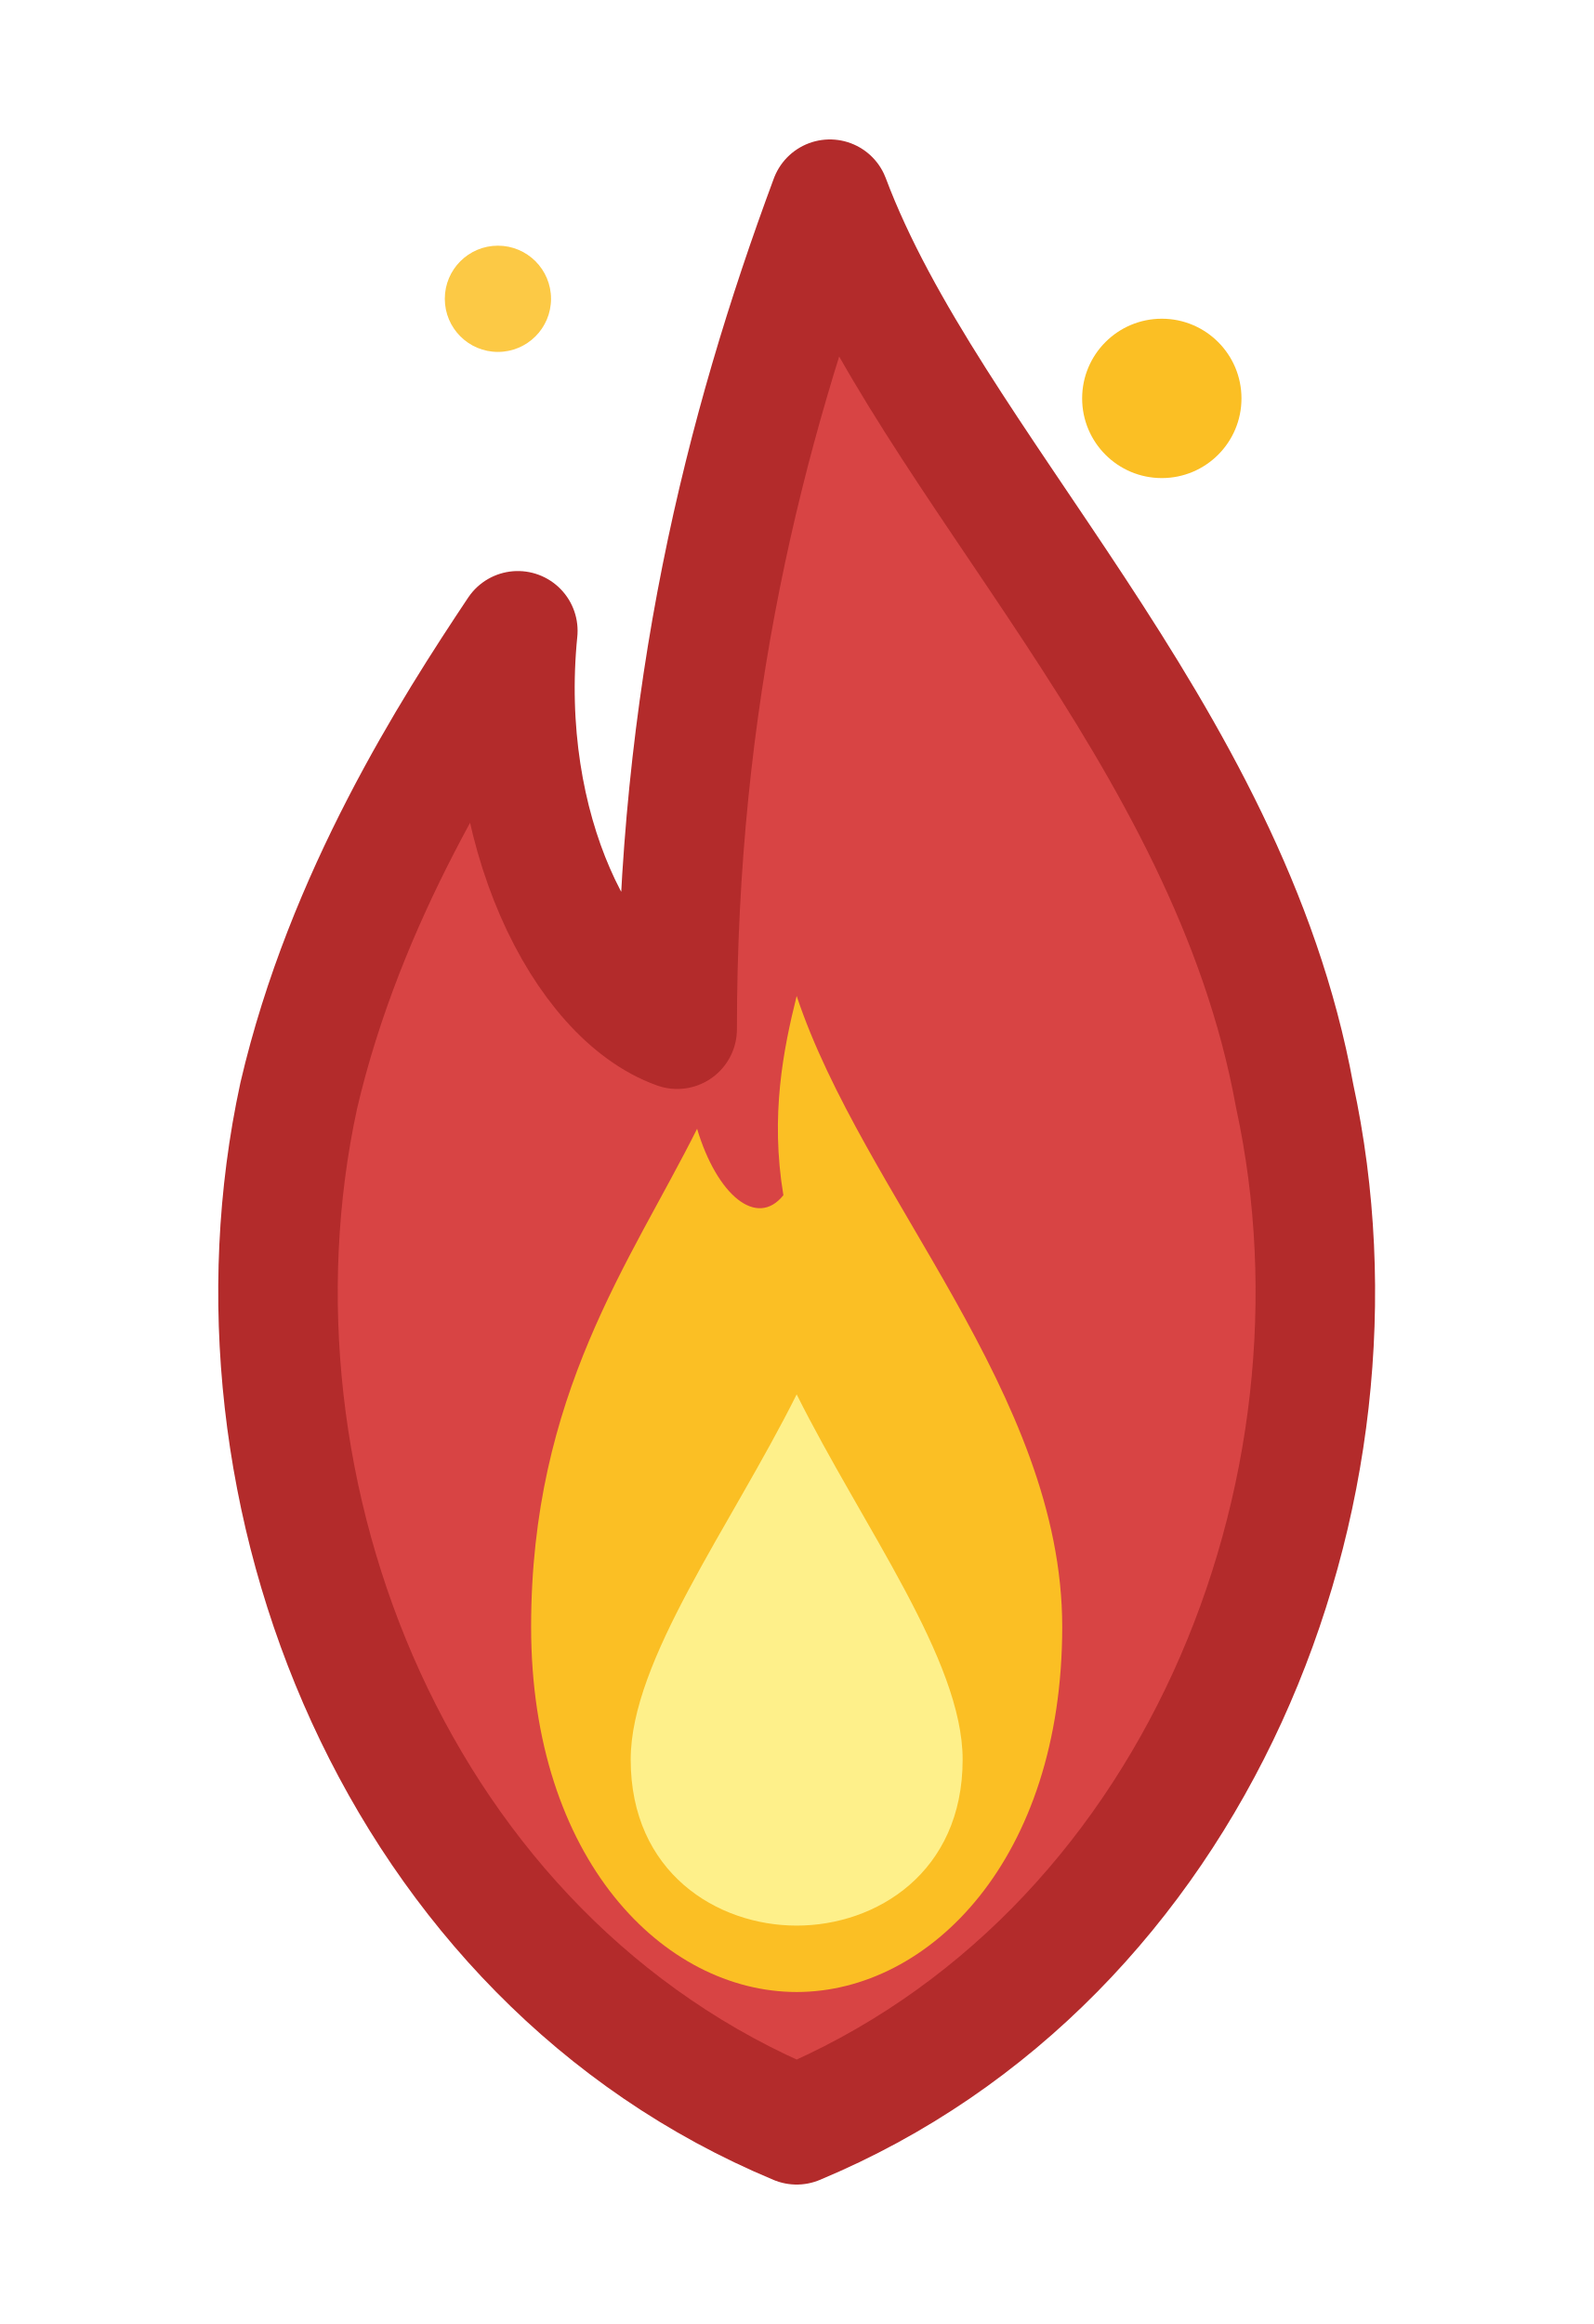
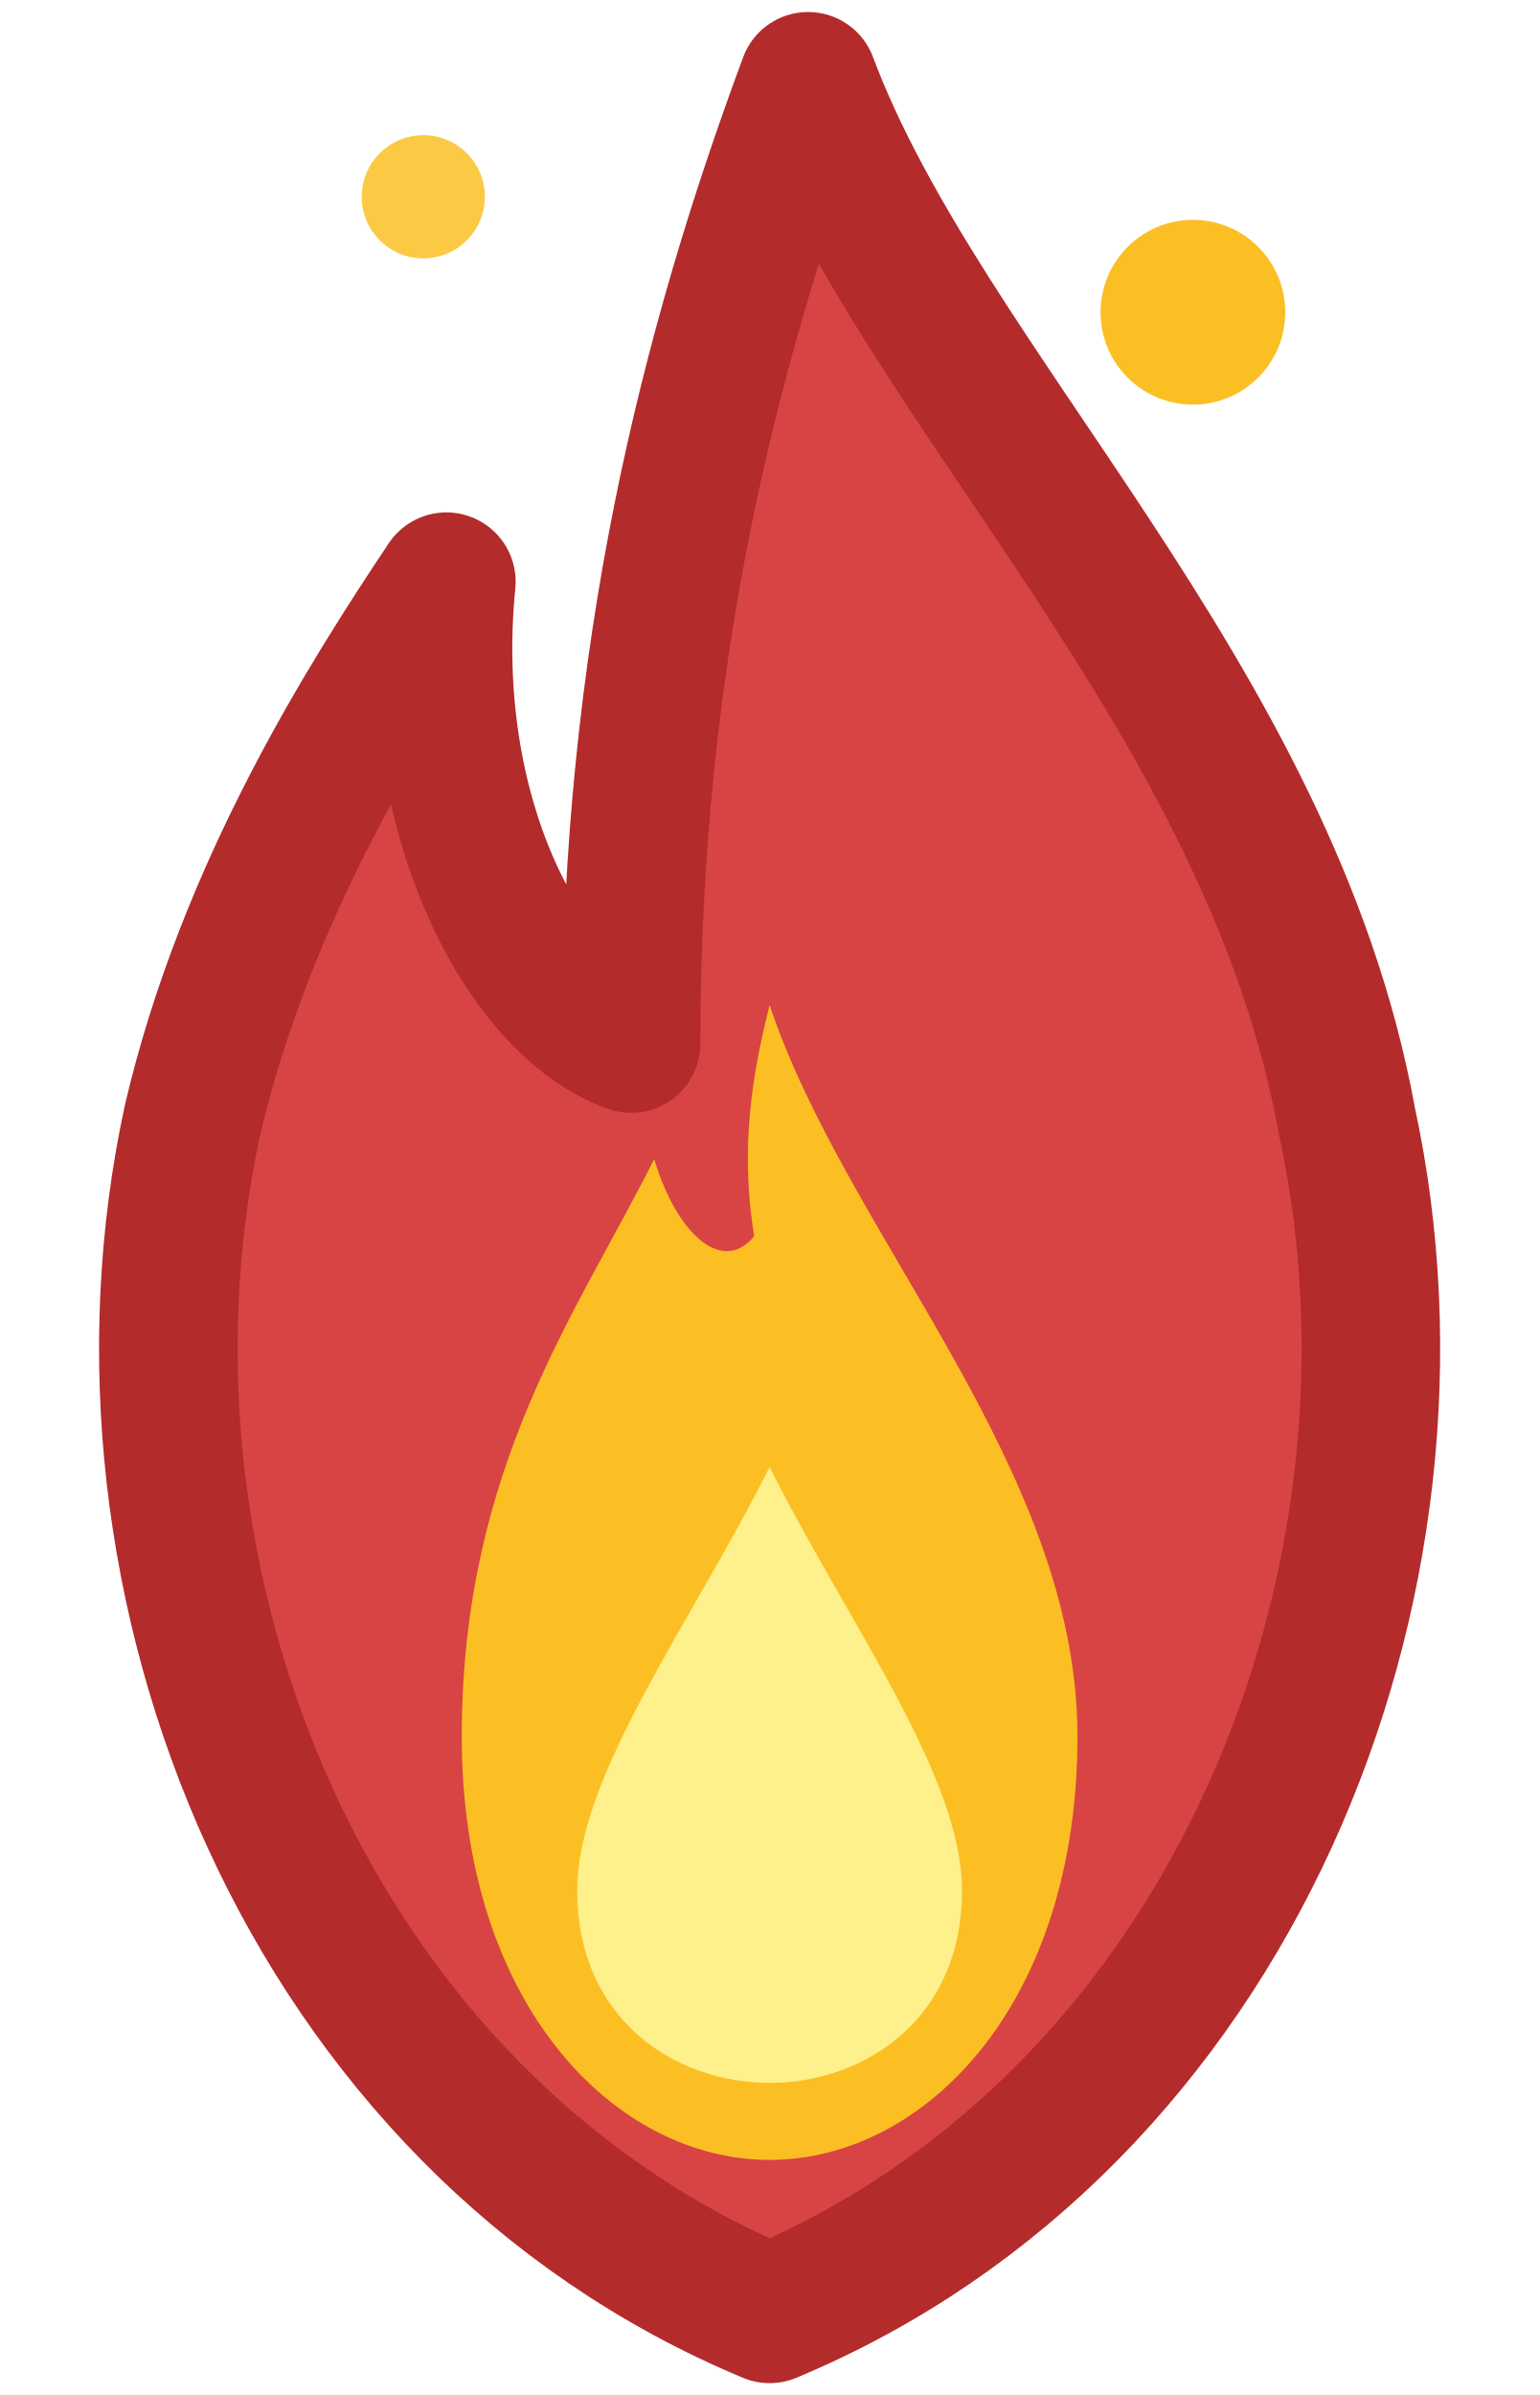
- <svg xmlns="http://www.w3.org/2000/svg" viewBox="0 0 24 35" width="12" height="17.5" fill="none" stroke-linecap="round" stroke-linejoin="round">
+ <svg xmlns="http://www.w3.org/2000/svg" viewBox="2 1.944 20 31.11" width="10" height="15.555" fill="none" stroke-linecap="round" stroke-linejoin="round">
  <path d="M 12.5 3             C 14 7, 18.5 11, 19.5 16.5             C 20.8 22.5, 18 29.5, 12 32             C 6 29.5, 3.2 22.5, 4.5 16.5             C 5.2 13.5, 6.8 11, 7.8 9.5             C 7.5 12.5, 8.8 15, 10.2 15.5             C 10.2 10.5, 11.2 6.5, 12.5 3 Z" fill="#D84444" stroke="#B32B2B" stroke-width="1.8" />
  <path d="M 12 15             C 13 18, 16 21, 16 24.5             C 16 28, 14 30, 12 30             C 10 30, 8 28, 8 24.5             C 8 21, 9.5 19, 10.5 17             C 10.8 18, 11.4 18.5, 11.8 18             C 11.6 16.8, 11.8 15.8, 12 15 Z" fill="#FBBF24" />
  <path d="M 12 21             C 13 23, 14.5 25, 14.5 26.5             C 14.5 28.2, 13.2 29, 12 29             C 10.8 29, 9.5 28.2, 9.5 26.5             C 9.5 25, 11 23, 12 21 Z" fill="#FEF08A" />
  <circle cx="17.5" cy="6" r="1.2" fill="#FBBF24" />
  <circle cx="7.5" cy="4.5" r="0.8" fill="#FBBF24" opacity="0.85" />
</svg>
